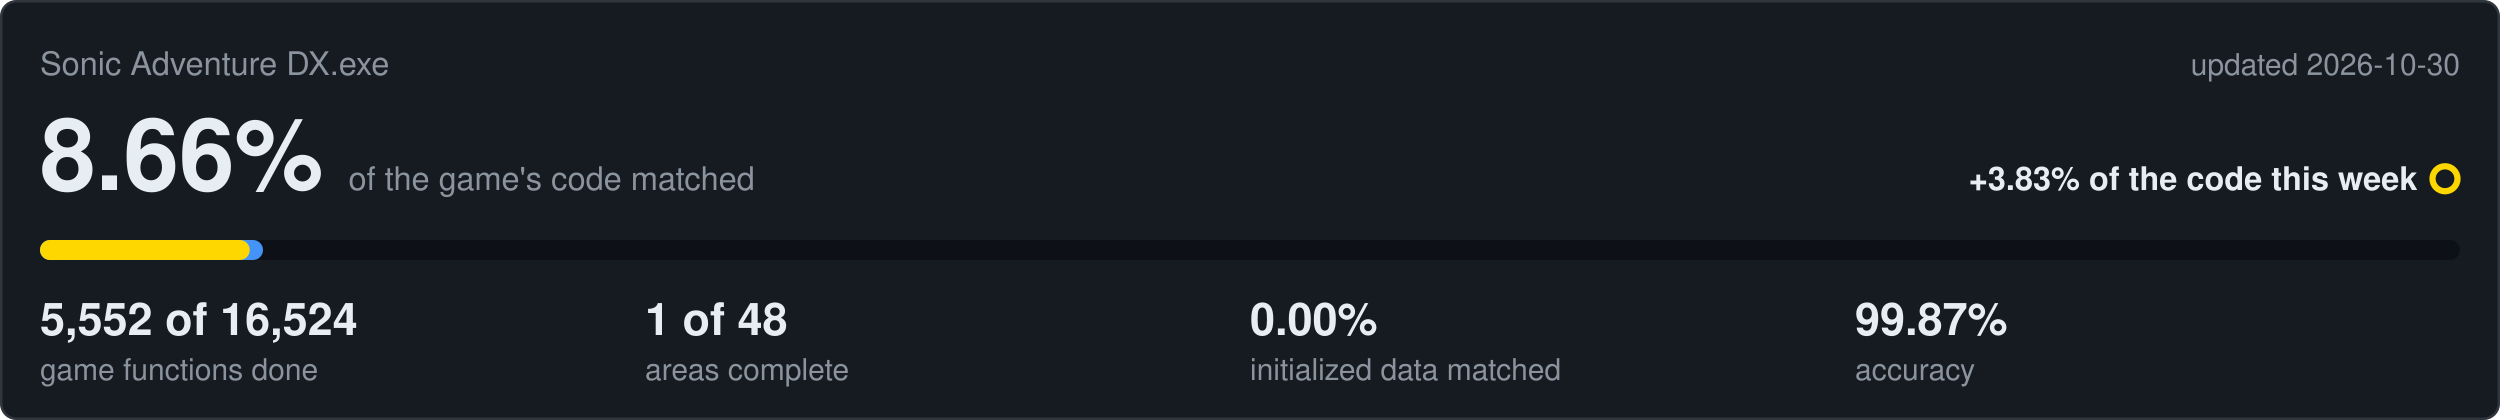
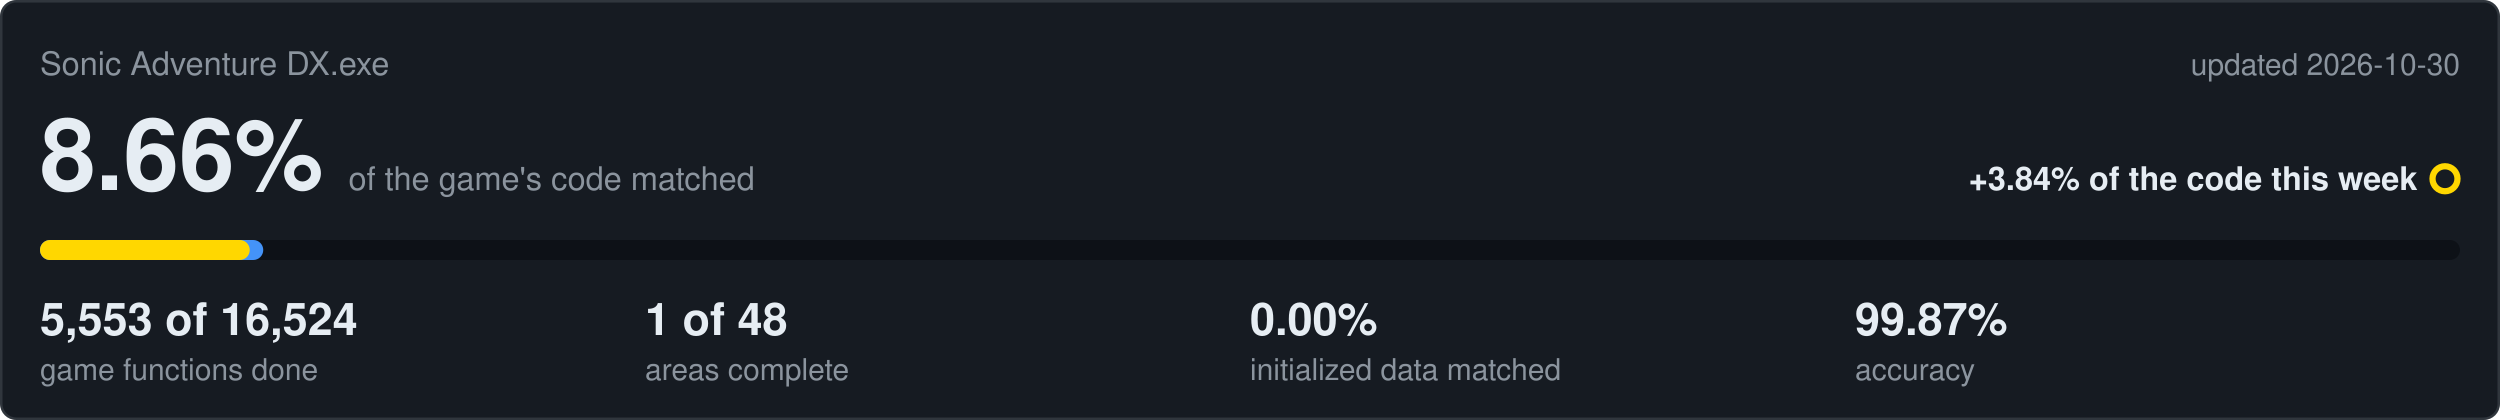
<svg xmlns="http://www.w3.org/2000/svg" viewBox="0 0 1000 168" width="1000" height="168">
  <rect x="0.5" y="0.5" width="999" height="167" rx="6" fill="#161b22" stroke="#30363d" />
  <text x="16" y="30" font-family="Segoe UI,Helvetica,Arial,sans-serif" font-size="13" fill="#8b949e">Sonic Adventure DX.exe</text>
  <text x="984" y="30" text-anchor="end" font-family="Segoe UI,Helvetica,Arial,sans-serif" font-size="12" fill="#8b949e">updated 2026-10-30</text>
  <text x="16" y="76" font-family="Segoe UI,Helvetica,Arial,sans-serif" font-size="40" font-weight="600" fill="#e6edf3">8.66%<tspan dx="10" font-size="13" font-weight="400" fill="#8b949e">of the game's code matched</tspan>
  </text>
-   <text x="967" y="76" text-anchor="end" font-family="Segoe UI,Helvetica,Arial,sans-serif" font-size="13" font-weight="600" fill="#e6edf3">+3.83% of the code this week</text>
+   <text x="967" y="76" text-anchor="end" font-family="Segoe UI,Helvetica,Arial,sans-serif" font-size="13" font-weight="600" fill="#e6edf3">+3.84% of the code this week</text>
  <circle cx="978" cy="71.5" r="5" fill="none" stroke="#ffd700" stroke-width="2.5" />
  <rect x="16" y="96" width="968" height="8" rx="4" fill="#0d1117" />
-   <rect x="16" y="96" width="89.2" height="8" rx="4" fill="#4493f8" />
+   <rect x="16" y="96" width="89.3" height="8" rx="4" fill="#4493f8" />
  <rect x="16" y="96" width="83.9" height="8" rx="4" fill="#ffd700" />
-   <text x="16" y="134" font-family="Segoe UI,Helvetica,Arial,sans-serif" font-size="18" font-weight="600" fill="#e6edf3">5,552 of 16,524</text>
+   <text x="16" y="134" font-family="Segoe UI,Helvetica,Arial,sans-serif" font-size="18" font-weight="600" fill="#e6edf3">5,553 of 16,524</text>
  <text x="16" y="152" font-family="Segoe UI,Helvetica,Arial,sans-serif" font-size="12" fill="#8b949e">game functions done</text>
  <text x="258" y="134" font-family="Segoe UI,Helvetica,Arial,sans-serif" font-size="18" font-weight="600" fill="#e6edf3">1 of 48</text>
  <text x="258" y="152" font-family="Segoe UI,Helvetica,Arial,sans-serif" font-size="12" fill="#8b949e">areas complete</text>
  <text x="500" y="134" font-family="Segoe UI,Helvetica,Arial,sans-serif" font-size="18" font-weight="600" fill="#e6edf3">0.00%</text>
  <text x="500" y="152" font-family="Segoe UI,Helvetica,Arial,sans-serif" font-size="12" fill="#8b949e">initialized data matched</text>
  <text x="742" y="134" font-family="Segoe UI,Helvetica,Arial,sans-serif" font-size="18" font-weight="600" fill="#e6edf3">99.87%</text>
  <text x="742" y="152" font-family="Segoe UI,Helvetica,Arial,sans-serif" font-size="12" fill="#8b949e">accuracy</text>
</svg>
